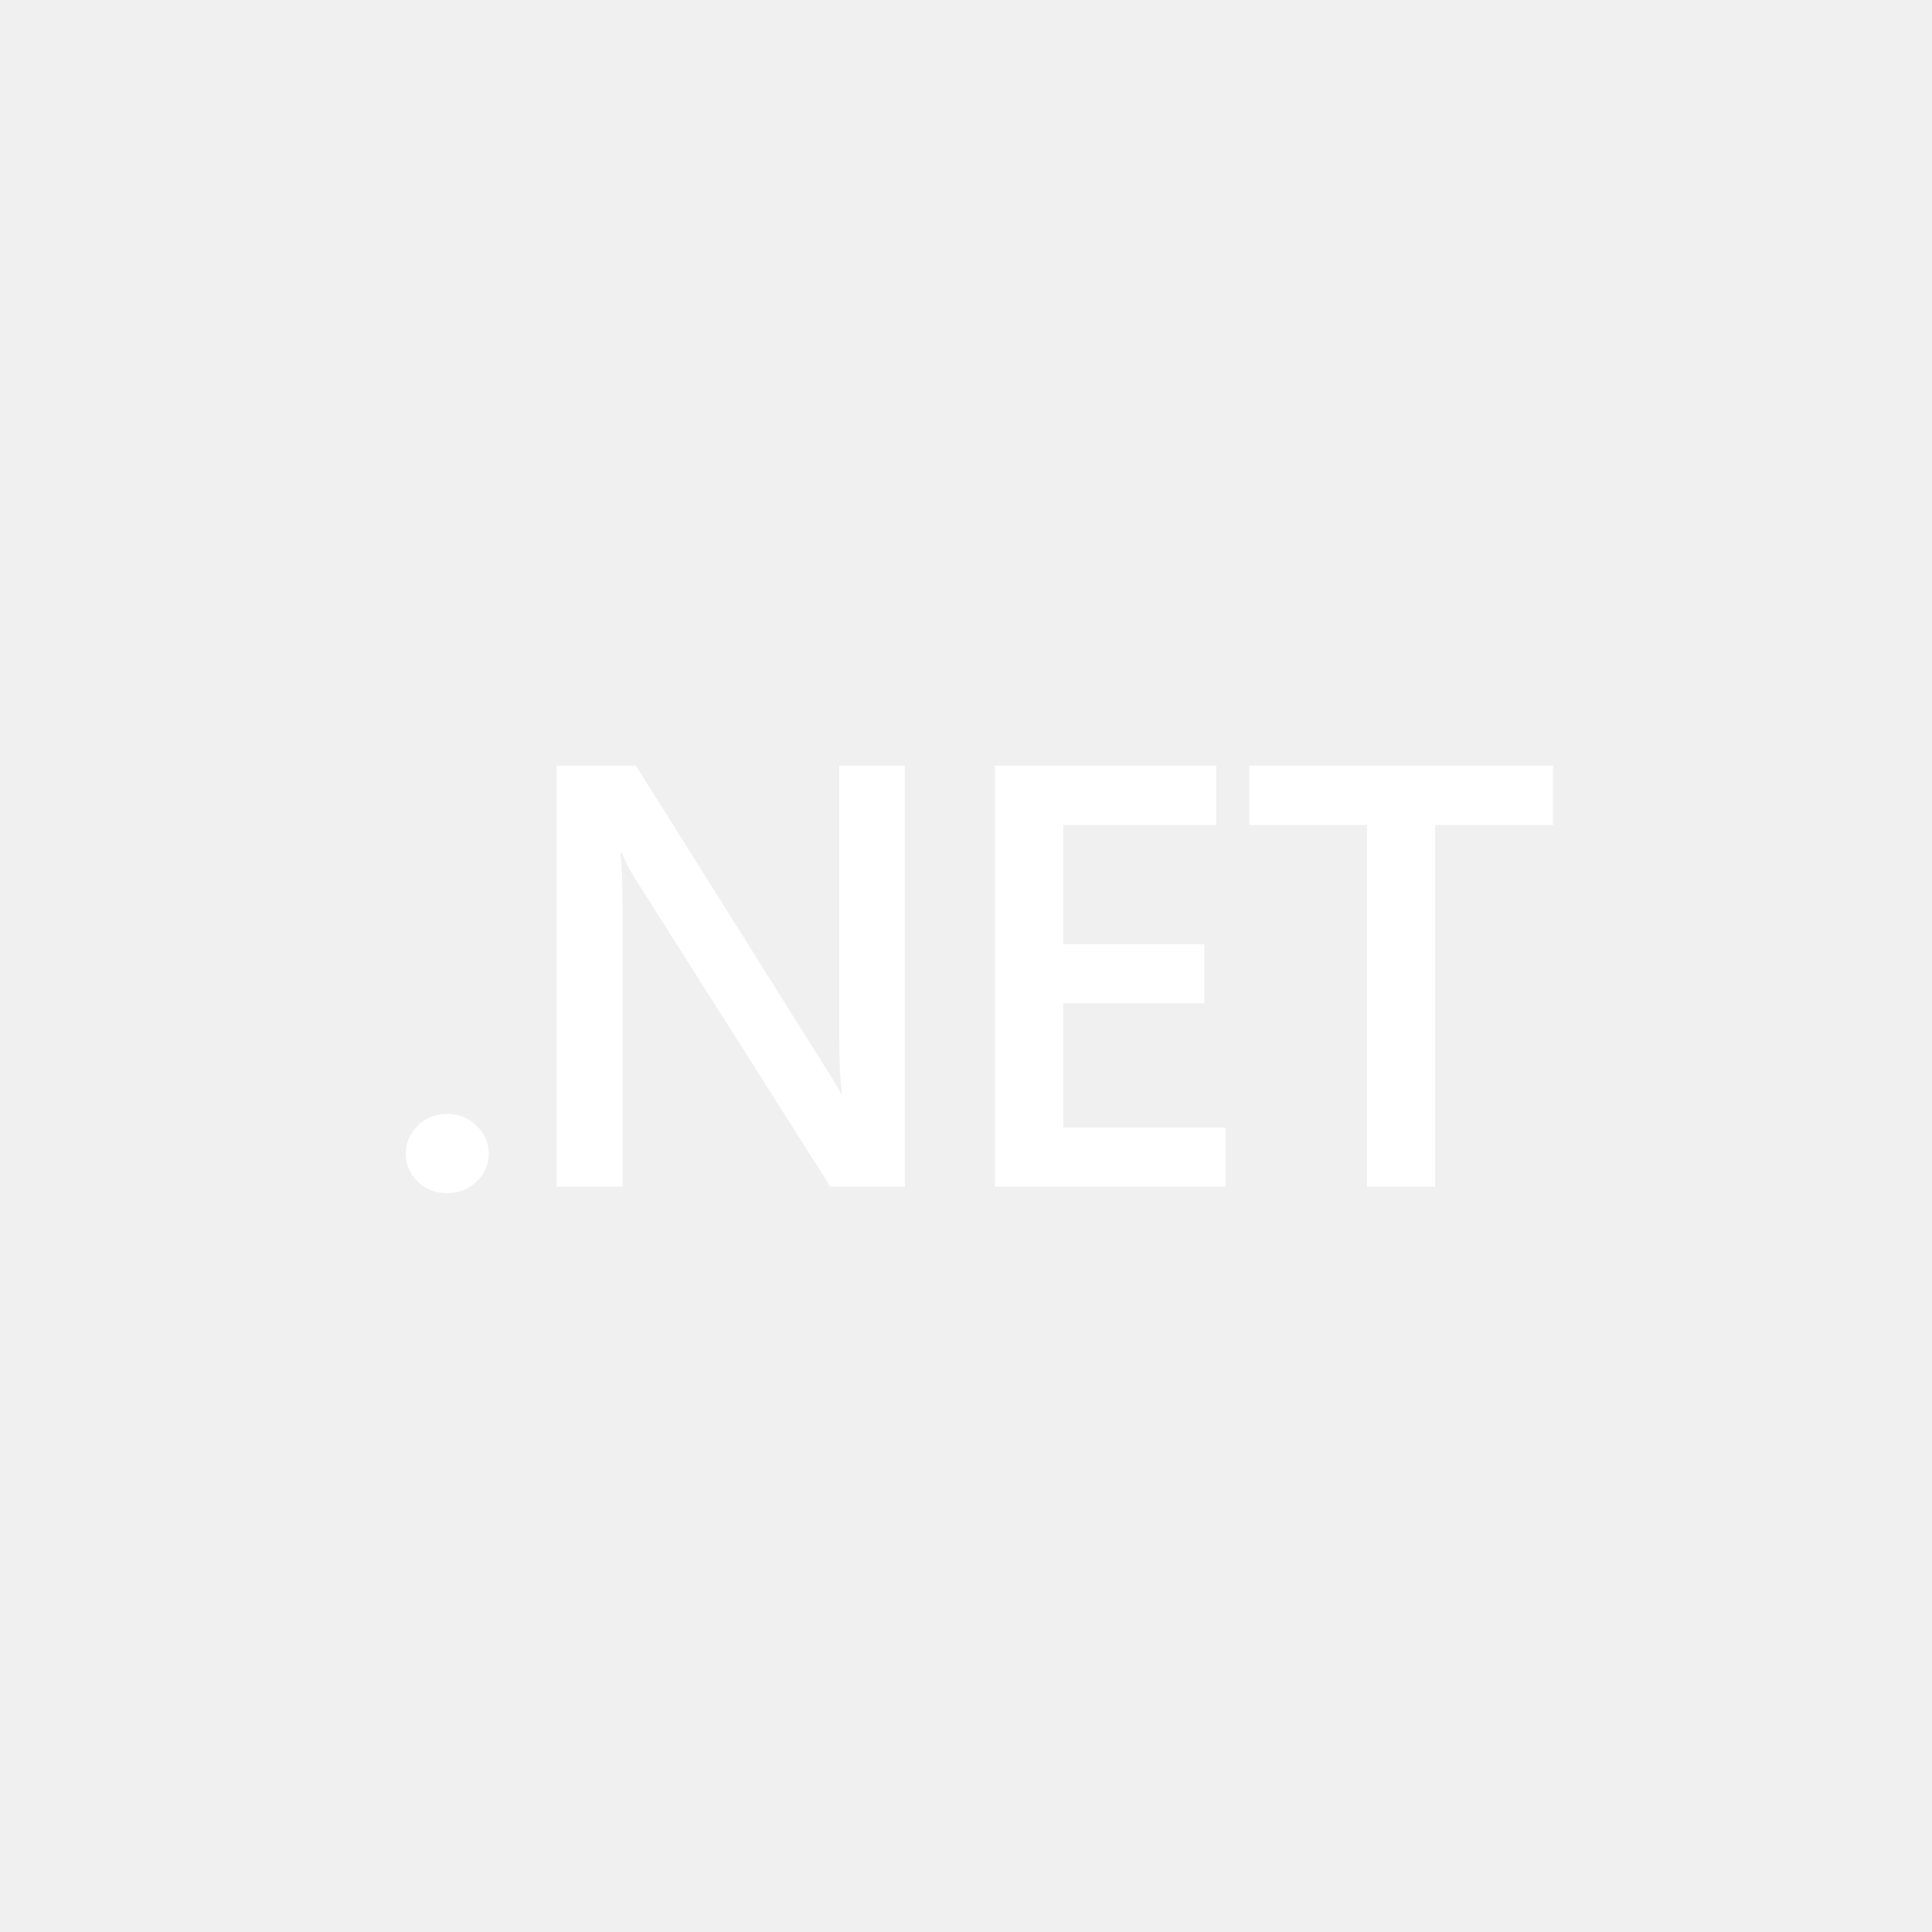
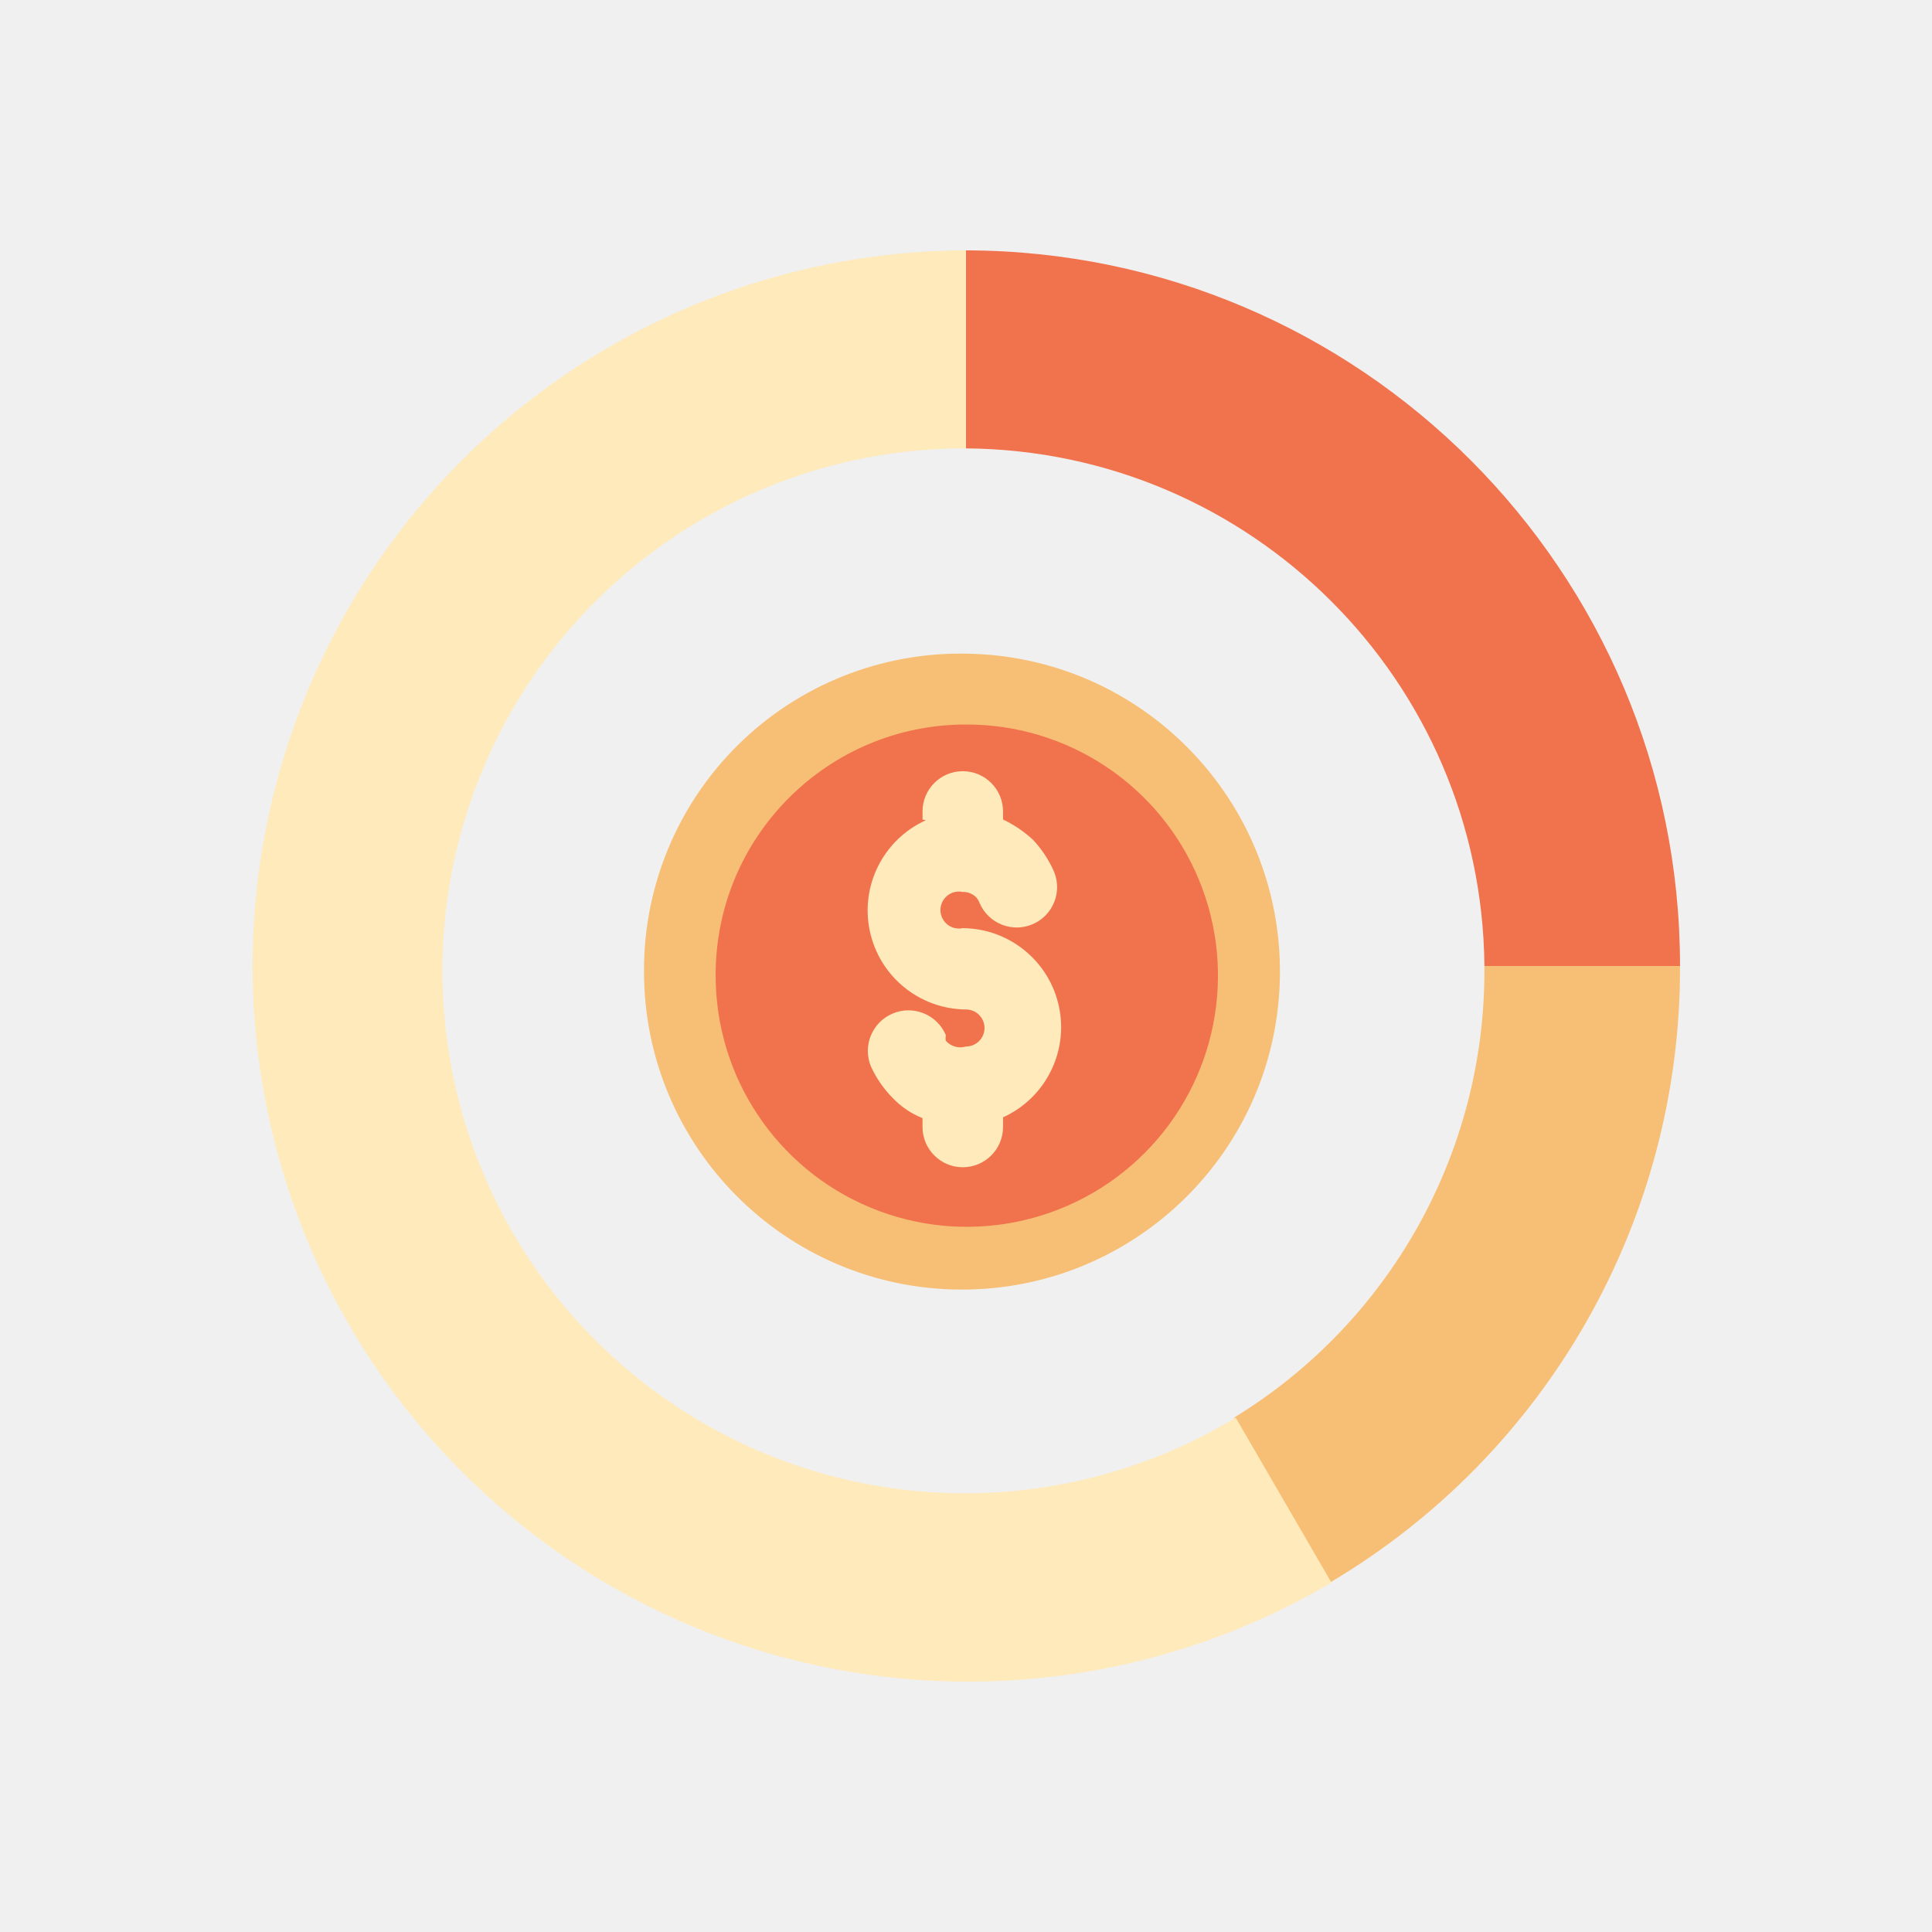
- <svg xmlns="http://www.w3.org/2000/svg" width="456" height="456" viewBox="0 0 456 456" version="1.1" xml:space="preserve" style="fill-rule:evenodd;clip-rule:evenodd;stroke-linejoin:round;stroke-miterlimit:2;">
-   <path d="m 105.5,281.609 c -2.703,0 -5.001,-0.9 -6.893,-2.702 -1.892,-1.848 -2.838,-4.042 -2.838,-6.582 0,-2.587 0.946,-4.804 2.838,-6.652 1.892,-1.848 4.19,-2.772 6.893,-2.772 2.748,0 5.068,0.924 6.96,2.772 1.937,1.848 2.906,4.064 2.906,6.652 0,2.54 -0.968,4.734 -2.906,6.582 -1.892,1.802 -4.212,2.702 -6.96,2.702 z" style="fill:#ffffff;fill-rule:nonzero;stroke-width:0.838" />
-   <path d="M 213.561,280.084 H 195.99 L 149.7,207.054 c -1.171,-1.848 -2.14,-3.765 -2.906,-5.751 h -0.406 c 0.361,2.125 0.541,6.675 0.541,13.65 v 65.132 h -15.543 v -99.36 h 18.719 l 44.737,71.298 c 1.892,2.957 3.109,4.989 3.649,6.098 h 0.27 c -0.45,-2.632 -0.676,-7.09 -0.676,-13.373 v -64.023 h 15.476 z" style="fill:#ffffff;fill-rule:nonzero;stroke-width:0.838" />
-   <path d="m 289.251,280.084 h -54.401 v -99.36 h 52.238 v 13.997 h -36.154 v 28.131 h 33.316 v 13.927 h -33.316 v 29.378 h 38.316 z" style="fill:#ffffff;fill-rule:nonzero;stroke-width:0.838" />
-   <path d="M 366.565,194.721 H 338.722 v 85.363 h -16.084 v -85.363 h -27.775 v -13.997 h 71.701 z" style="fill:#ffffff;fill-rule:nonzero;stroke-width:0.838" />
+ <svg xmlns="http://www.w3.org/2000/svg" width="800px" height="800px" viewBox="0 0 24 24">
+   <defs>
+     <style>.cls-1{fill:#f7bf75;}.cls-2,.cls-4{fill:#ffeabb;}.cls-3{fill:#f1734d;}.cls-4{fill-rule:evenodd;}</style>
+   </defs>
+   <g id="Cart">
+     <path class="cls-1" d="M12,8.12A3.95,3.95,0,1,1,8,12.06,3.93,3.93,0,0,1,12,8.12" />
+     <path class="cls-1" d="M15.33,17.61l1.19,2.05A8.87,8.87,0,0,0,20.87,12H18.44v.06a6.5,6.5,0,0,1-3.11,5.55" />
+     <path class="cls-2" d="M12,3.11a8.89,8.89,0,1,0,4.54,16.55l-1.19-2.05A6.49,6.49,0,1,1,12,5.57H12V3.11Z" />
+     <path class="cls-3" d="M12,3.11V5.57A6.49,6.49,0,0,1,18.44,12h2.43A8.89,8.89,0,0,0,12,3.11" />
+     <path class="cls-3" d="M12,9a3.12,3.12,0,1,1-3.11,3.11A3.11,3.11,0,0,1,12,9" />
+     <path class="cls-4" d="M11.46,10.18v-.1a.5.5,0,0,1,.5-.5.5.5,0,0,1,.5.5v.1a1.51,1.51,0,0,1,.37.25,1.4,1.4,0,0,1,.26.39.5.5,0,0,1-.92.4.22.22,0,0,0-.05-.08.23.23,0,0,0-.16-.06.23.23,0,1,0,0,.45,1.23,1.23,0,0,1,.5,2.35V14a.5.5,0,0,1-.5.5.5.5,0,0,1-.5-.5v-.11a1.05,1.05,0,0,1-.37-.25,1.36,1.36,0,0,1-.27-.39.5.5,0,0,1,.93-.39.16.16,0,0,0,0,.07A.24.24,0,0,0,12,13h0a.23.23,0,0,0,0-.46,1.23,1.23,0,0,1-.5-2.35Z" />
+   </g>
</svg>
